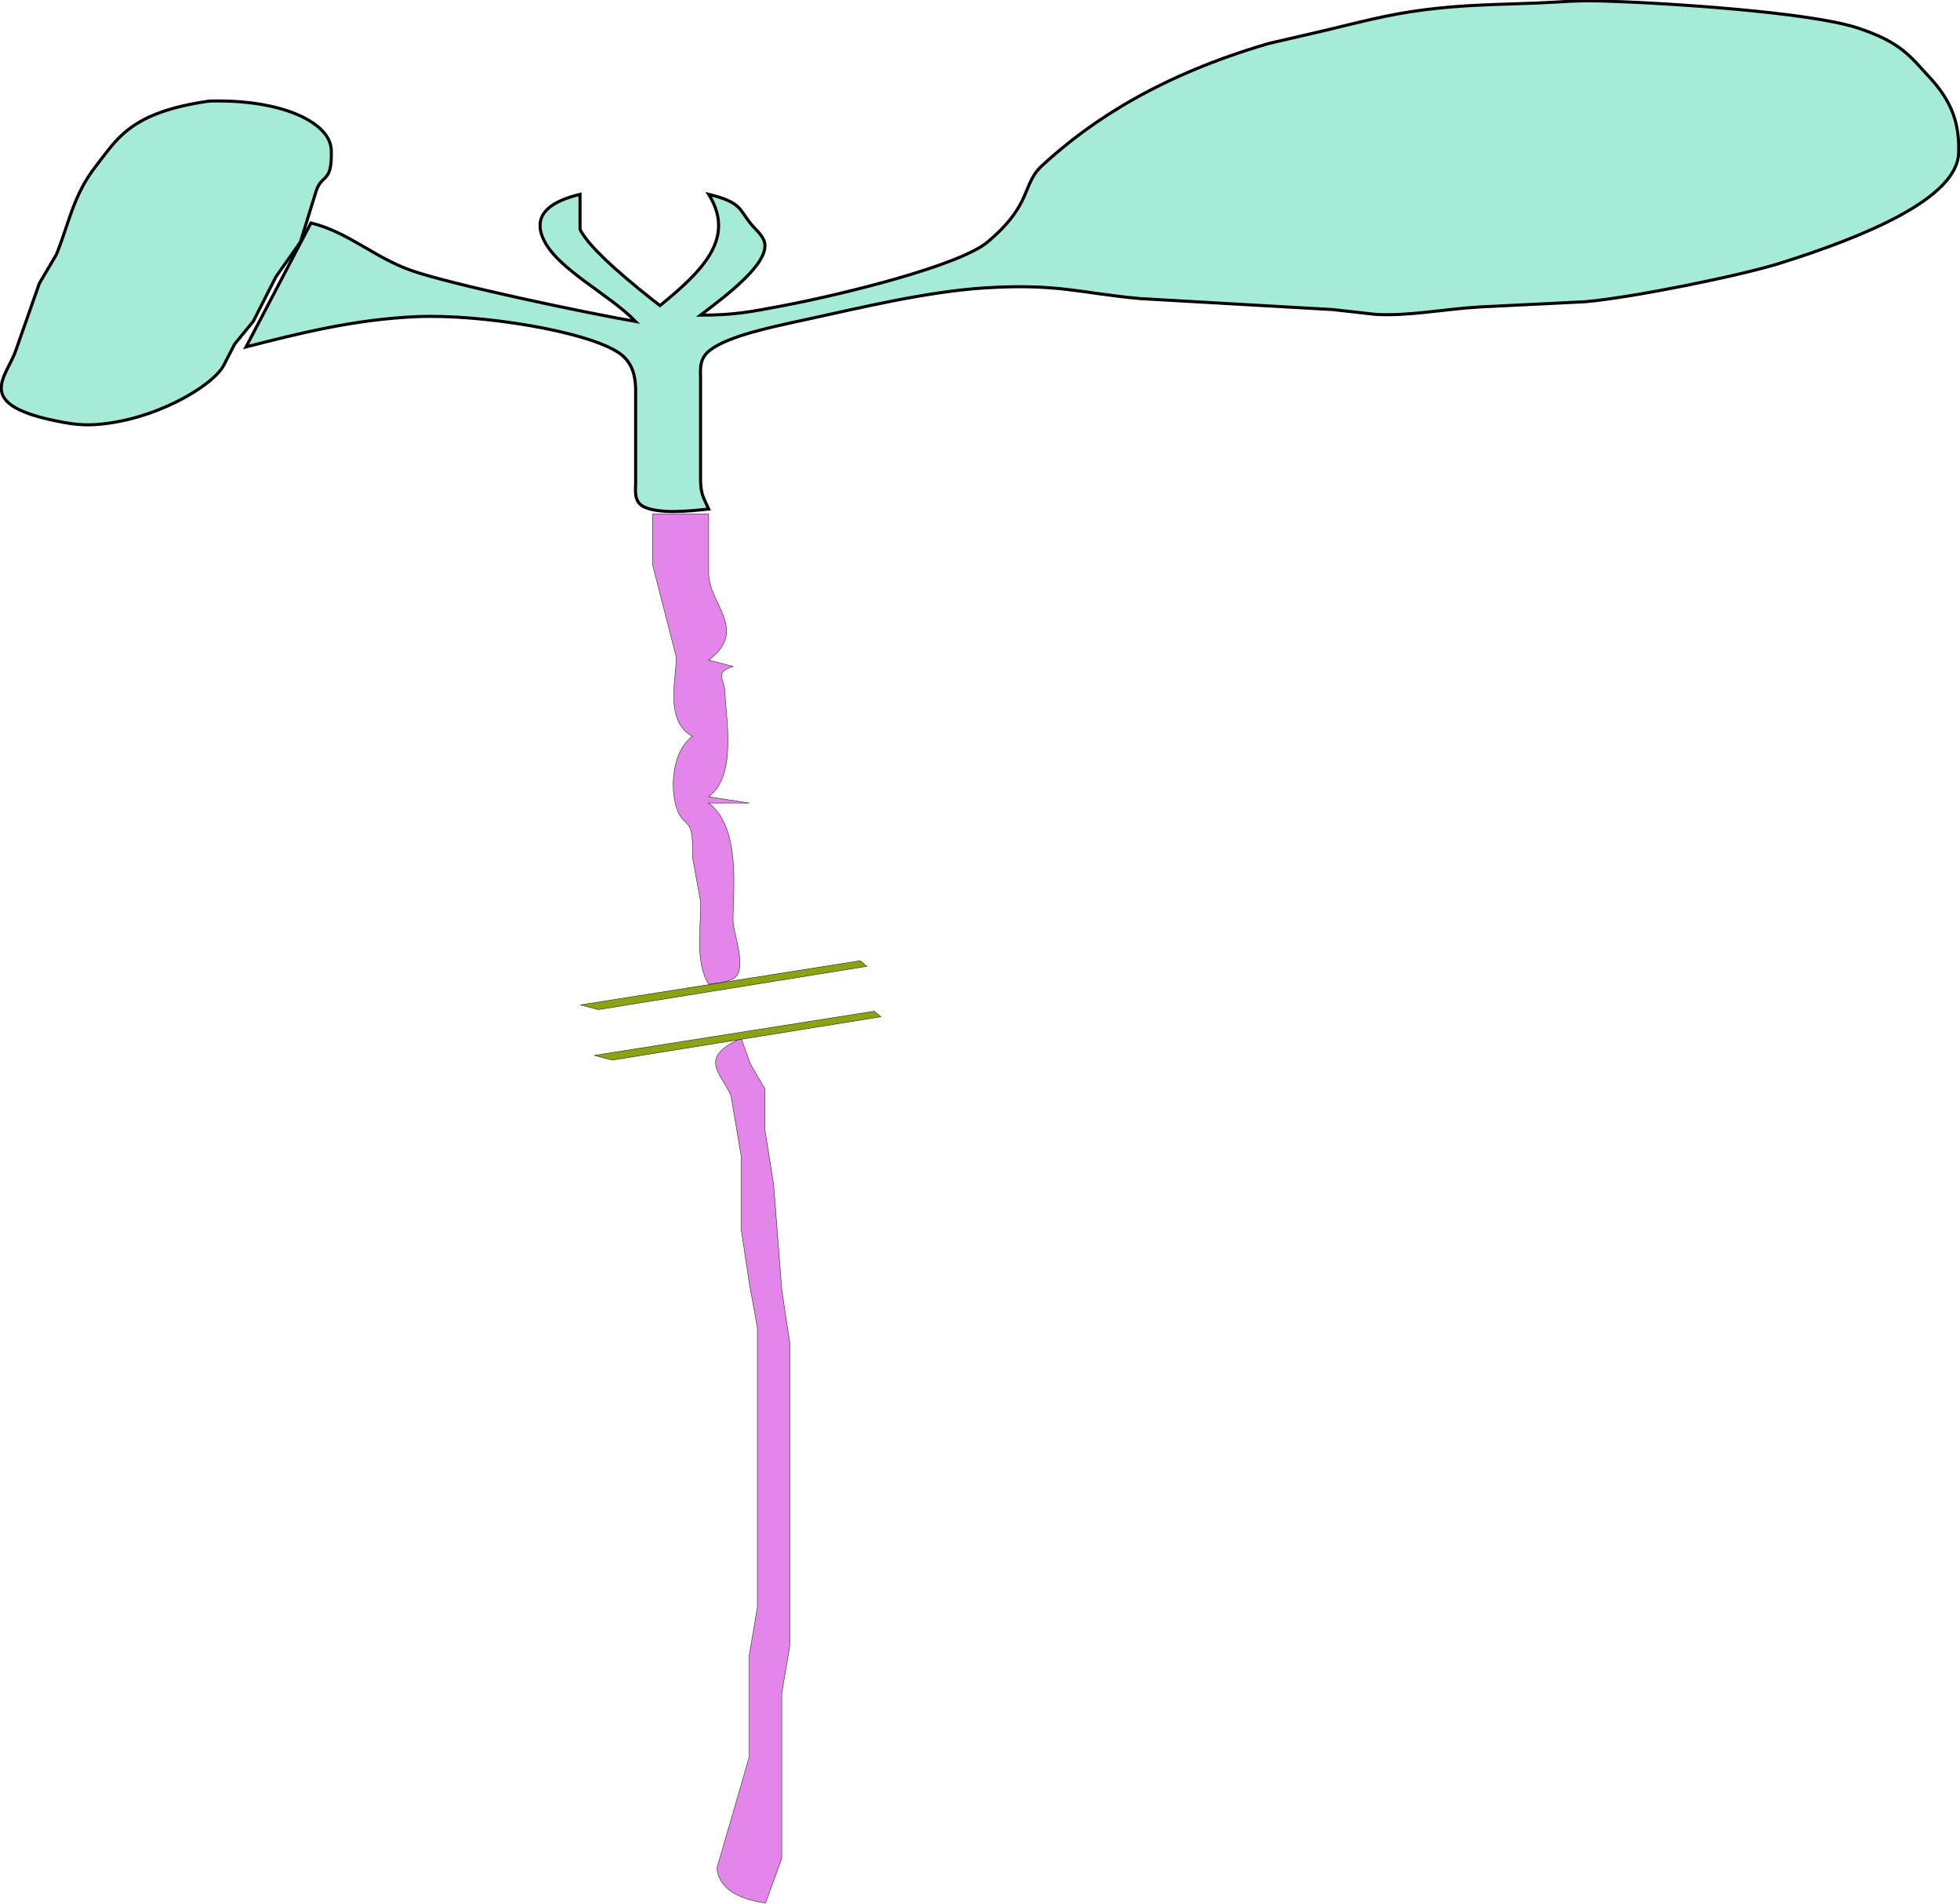
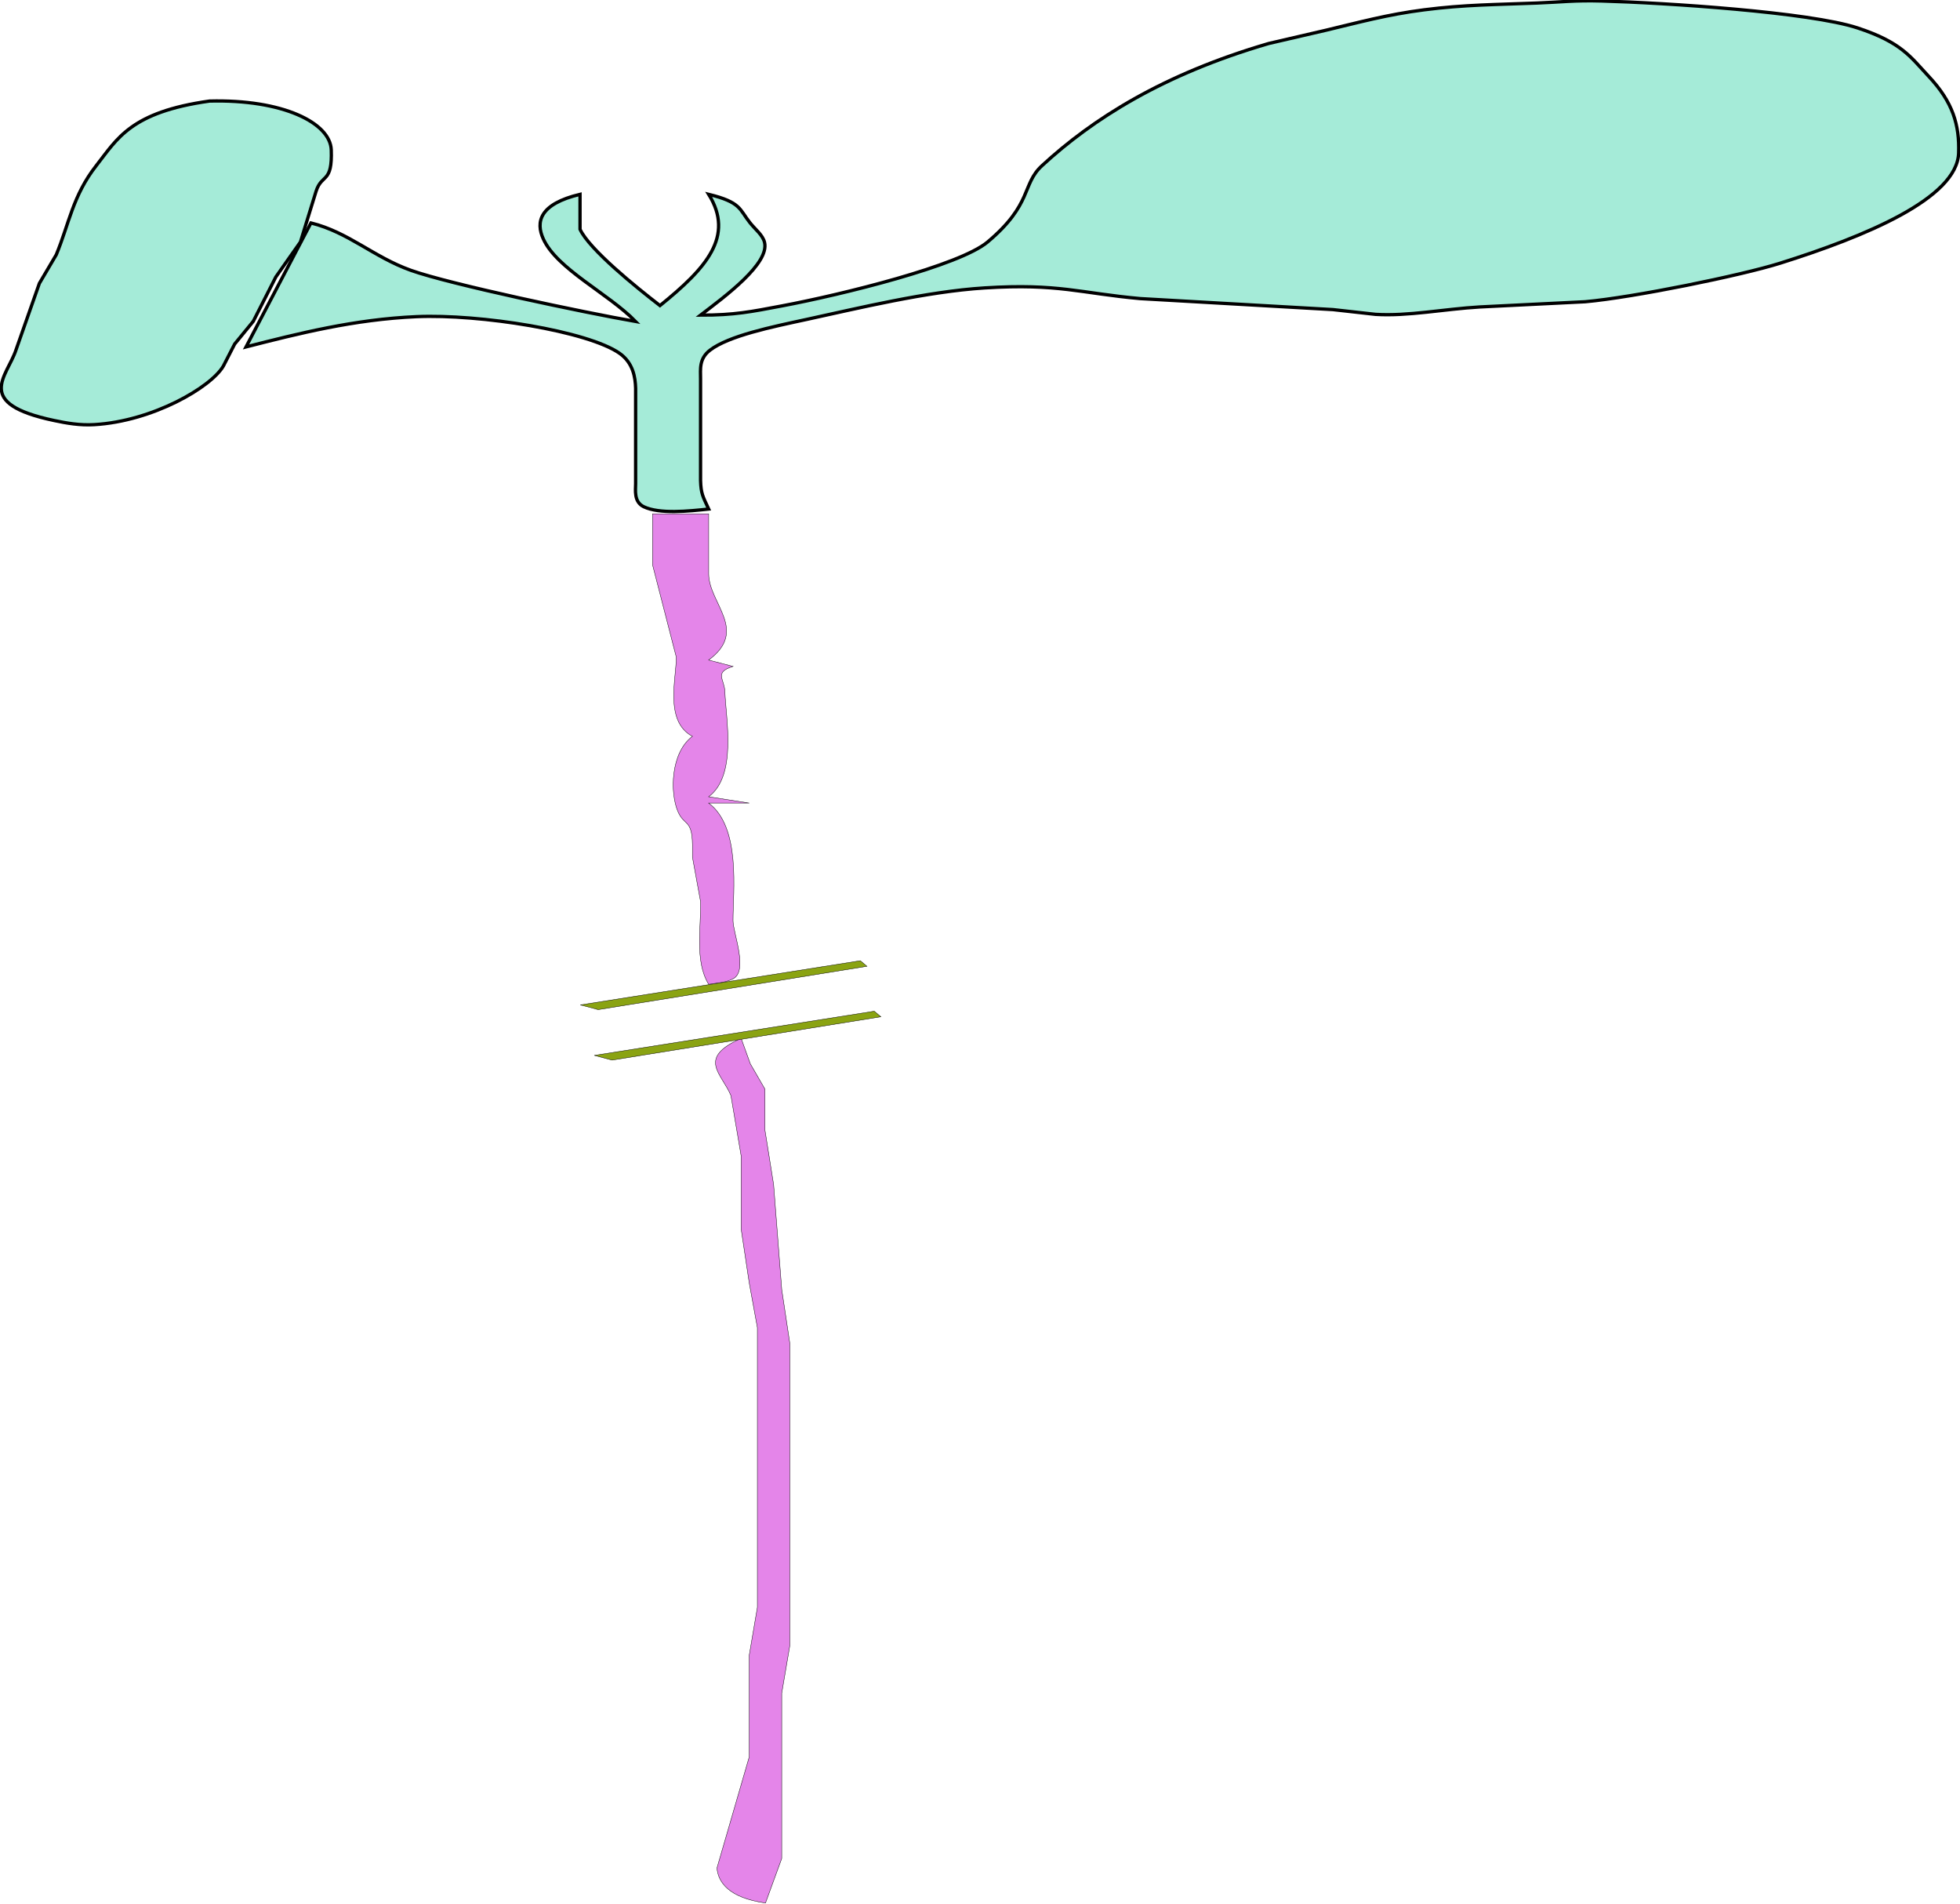
<svg xmlns="http://www.w3.org/2000/svg" width="5.344in" height="5.19in" viewBox="0 0 384.786 373.659" version="1.1" id="svg3">
  <defs id="defs7" />
  <g id="container" transform="translate(-35.33182,-196.8268)">
    <g id="root_total" style="stroke:#000000;stroke-opacity:1;stroke-width:0.075;stroke-miterlimit:4;stroke-dasharray:none">
      <path id="path825" d="M 174.459,297.654 C 174.459,297.654 174.459,309.509 174.459,309.509 174.554,315.306 182.299,320.541 174.459,326.356 174.459,326.356 179.239,327.604 179.239,327.604 175.463,328.789 177.55,330.037 177.646,332.595 177.805,337.73 180.084,348.992 174.459,353.185 174.459,353.185 182.426,354.433 182.426,354.433 182.426,354.433 174.459,354.433 174.459,354.433 180.833,359.169 179.223,371.791 179.239,377.519 179.256,379.971 182.283,387.383 179.239,388.924 177.805,389.661 176.387,389.692 174.459,389.997 171.654,385.474 173.009,378.629 172.865,373.775 172.865,373.775 171.272,365.04 171.272,365.04 171.272,365.04 171.272,362.544 171.272,362.544 171.192,357.615 169.678,358.919 168.467,356.199 166.826,352.536 166.954,344.531 171.272,341.33 165.647,338.342 168.197,329.681 168.085,325.732 168.085,325.732 163.432,307.637 163.432,307.637 163.432,307.637 163.432,297.654 163.432,297.654 163.432,297.654 174.459,297.654 174.459,297.654 Z" style="fill:#e485e9;fill-opacity:1;stroke:#000000;stroke-width:0.075;stroke-miterlimit:4;stroke-dasharray:none;stroke-opacity:1" />
      <path id="path823" d="M 182.633,405.596 C 182.633,405.596 185.517,410.587 185.517,410.587 185.517,410.587 185.517,418.699 185.517,418.699 185.517,418.699 187.206,429.306 187.206,429.306 187.206,429.306 188.8,449.896 188.8,449.896 188.8,449.896 190.393,460.503 190.393,460.503 190.393,460.503 190.393,519.777 190.393,519.777 190.393,519.777 188.8,529.136 188.8,529.136 188.8,529.136 188.8,561.581 188.8,561.581 188.8,561.581 185.613,570.316 185.613,570.316 178.411,569.305 176.307,566.242 176.084,563.446 176.084,563.446 182.426,541.615 182.426,541.615 182.426,541.615 182.426,521.649 182.426,521.649 182.426,521.649 184.019,512.29 184.019,512.29 184.019,512.29 184.019,457.383 184.019,457.383 184.019,457.383 182.426,448.648 182.426,448.648 182.426,448.648 180.833,438.041 180.833,438.041 180.833,438.041 180.833,423.69 180.833,423.69 180.833,423.69 178.825,411.835 178.825,411.835 176.992,407.449 172.101,404.523 180.833,400.604 180.833,400.604 182.633,405.596 182.633,405.596 Z" style="fill:#e485e9;fill-opacity:1;stroke:#000000;stroke-width:0.075;stroke-miterlimit:4;stroke-dasharray:none;stroke-opacity:1" />
    </g>
-     <g id="shoot_totalB" style="stroke:#000000;stroke-opacity:1;stroke-width:0.6;stroke-miterlimit:4;stroke-dasharray:none">
-       <path id="path821" d="M 188.8,256.855 C 200.703,254.615 223.68,248.943 229.21,244.308 238.101,236.839 235.886,233.014 239.886,229.333 249.829,220.161 263.596,211.414 284.407,205.343 284.407,205.343 295.561,202.76 295.561,202.76 301.998,201.231 307.655,199.659 314.953,198.729 322.809,197.724 329.071,197.718 336.99,197.406 341.962,197.213 344.432,196.851 349.738,197.001 362.294,197.356 390.578,199.191 399.995,202.285 408.648,205.13 410.385,207.963 413.938,211.757 418.766,216.885 420.025,221.384 419.85,226.837 419.547,235.753 401.493,243.222 384.794,248.469 377.082,250.89 355.984,255.189 346.535,256.031 346.535,256.031 325.836,257.055 325.836,257.055 318.857,257.46 311.718,258.908 305.376,258.508 305.376,258.508 297.011,257.573 297.011,257.573 297.011,257.573 259.182,255.414 259.182,255.414 247.391,254.359 243.136,252.406 228.636,253.317 217.179,254.041 203.762,257.323 193.58,259.526 186.808,260.986 178.411,262.72 174.73,265.528 172.531,267.212 172.865,269.29 172.865,271.137 172.865,271.137 172.865,291.103 172.865,291.103 172.945,293.73 173.296,294.192 174.459,296.719 170.539,297.137 164.787,297.748 161.695,296.257 159.719,295.296 160.118,292.937 160.118,291.727 160.118,291.727 160.118,273.009 160.118,273.009 160.054,270.887 159.64,268.036 156.963,266.152 150.764,261.809 129.555,258.409 117.095,258.958 104.841,259.494 93.814,262.296 83.632,264.898 83.632,264.898 96.38,240.564 96.38,240.564 103.805,242.411 108.618,247.234 115.995,249.867 123.692,252.606 150.047,258.153 160.118,259.906 154.732,254.39 144.661,249.611 141.984,243.684 140.486,240.396 141.204,236.852 149.203,234.949 149.203,234.949 149.203,241.812 149.203,241.812 151.019,245.736 160.15,253.124 164.898,256.786 173.981,249.443 179.59,243.203 174.459,234.949 180.833,236.508 180.466,237.881 182.554,240.508 183.621,241.856 185.071,242.929 185.422,244.364 186.457,248.519 177.693,254.977 172.865,258.658 179.494,258.677 182.888,257.972 188.8,256.855 Z" style="fill:#a5ebd8;fill-opacity:1;stroke:#000000;stroke-width:0.6;stroke-miterlimit:4;stroke-dasharray:none;stroke-opacity:1" />
-       <path id="Selection #2" d="M 100.363,226.213 C 100.602,232.896 98.515,230.818 97.384,234.35 97.384,234.35 94.308,244.308 94.308,244.308 94.308,244.308 89.48,251.171 89.48,251.171 89.48,251.171 85.05,259.881 85.05,259.881 85.05,259.881 81.401,264.33 81.401,264.33 81.401,264.33 79.187,268.641 79.187,268.641 76.796,272.79 65.339,279.485 53.835,280.153 51.014,280.321 48.385,279.86 45.947,279.342 30.061,275.991 36.705,270.756 38.458,265.522 38.458,265.522 43.063,252.419 43.063,252.419 43.063,252.419 46.377,246.803 46.377,246.803 48.879,240.782 49.612,235.211 54.217,229.333 58.392,223.998 60.989,218.82 76.462,216.642 90.819,216.268 100.156,220.904 100.363,226.213 Z" style="fill:#a5ebd8;fill-opacity:1;stroke:#000000;stroke-width:0.6;stroke-miterlimit:4;stroke-dasharray:none;stroke-opacity:1" />
+     <g id="shoot_totalB" style="stroke:#000000;stroke-opacity:1;stroke-width:0.648;stroke-miterlimit:4;stroke-dasharray:none">
+       <path id="path821" d="M 188.8,256.855 C 200.703,254.615 223.68,248.943 229.21,244.308 238.101,236.839 235.886,233.014 239.886,229.333 249.829,220.161 263.596,211.414 284.407,205.343 284.407,205.343 295.561,202.76 295.561,202.76 301.998,201.231 307.655,199.659 314.953,198.729 322.809,197.724 329.071,197.718 336.99,197.406 341.962,197.213 344.432,196.851 349.738,197.001 362.294,197.356 390.578,199.191 399.995,202.285 408.648,205.13 410.385,207.963 413.938,211.757 418.766,216.885 420.025,221.384 419.85,226.837 419.547,235.753 401.493,243.222 384.794,248.469 377.082,250.89 355.984,255.189 346.535,256.031 346.535,256.031 325.836,257.055 325.836,257.055 318.857,257.46 311.718,258.908 305.376,258.508 305.376,258.508 297.011,257.573 297.011,257.573 297.011,257.573 259.182,255.414 259.182,255.414 247.391,254.359 243.136,252.406 228.636,253.317 217.179,254.041 203.762,257.323 193.58,259.526 186.808,260.986 178.411,262.72 174.73,265.528 172.531,267.212 172.865,269.29 172.865,271.137 172.865,271.137 172.865,291.103 172.865,291.103 172.945,293.73 173.296,294.192 174.459,296.719 170.539,297.137 164.787,297.748 161.695,296.257 159.719,295.296 160.118,292.937 160.118,291.727 160.118,291.727 160.118,273.009 160.118,273.009 160.054,270.887 159.64,268.036 156.963,266.152 150.764,261.809 129.555,258.409 117.095,258.958 104.841,259.494 93.814,262.296 83.632,264.898 83.632,264.898 96.38,240.564 96.38,240.564 103.805,242.411 108.618,247.234 115.995,249.867 123.692,252.606 150.047,258.153 160.118,259.906 154.732,254.39 144.661,249.611 141.984,243.684 140.486,240.396 141.204,236.852 149.203,234.949 149.203,234.949 149.203,241.812 149.203,241.812 151.019,245.736 160.15,253.124 164.898,256.786 173.981,249.443 179.59,243.203 174.459,234.949 180.833,236.508 180.466,237.881 182.554,240.508 183.621,241.856 185.071,242.929 185.422,244.364 186.457,248.519 177.693,254.977 172.865,258.658 179.494,258.677 182.888,257.972 188.8,256.855 Z" style="fill:#a5ebd8;fill-opacity:1;stroke:#000000;stroke-width:0.648;stroke-miterlimit:4;stroke-dasharray:none;stroke-opacity:1" />
+       <path id="Selection #2" d="M 100.363,226.213 C 100.602,232.896 98.515,230.818 97.384,234.35 97.384,234.35 94.308,244.308 94.308,244.308 94.308,244.308 89.48,251.171 89.48,251.171 89.48,251.171 85.05,259.881 85.05,259.881 85.05,259.881 81.401,264.33 81.401,264.33 81.401,264.33 79.187,268.641 79.187,268.641 76.796,272.79 65.339,279.485 53.835,280.153 51.014,280.321 48.385,279.86 45.947,279.342 30.061,275.991 36.705,270.756 38.458,265.522 38.458,265.522 43.063,252.419 43.063,252.419 43.063,252.419 46.377,246.803 46.377,246.803 48.879,240.782 49.612,235.211 54.217,229.333 58.392,223.998 60.989,218.82 76.462,216.642 90.819,216.268 100.156,220.904 100.363,226.213 Z" style="fill:#a5ebd8;fill-opacity:1;stroke:#000000;stroke-width:0.648;stroke-miterlimit:4;stroke-dasharray:none;stroke-opacity:1" />
    </g>
    <g id="g4759" style="stroke:#000000;stroke-opacity:1;stroke-width:0.075;stroke-miterlimit:4;stroke-dasharray:none">
      <path id="path818" d="M 151.997,403.952 206.961,395.277 208.267,396.373 155.499,404.88 Z" style="opacity:1;fill:#8aa312;fill-opacity:1;stroke:#000000;stroke-width:0.075;stroke-miterlimit:4;stroke-dasharray:none;stroke-opacity:1" />
      <path id="path819" d="M 149.263,394.045 204.227,385.369 205.533,386.465 152.764,394.973 Z" style="opacity:1;fill:#8aa312;fill-opacity:1;stroke:#000000;stroke-width:0.075;stroke-miterlimit:4;stroke-dasharray:none;stroke-opacity:1" />
    </g>
  </g>
</svg>
